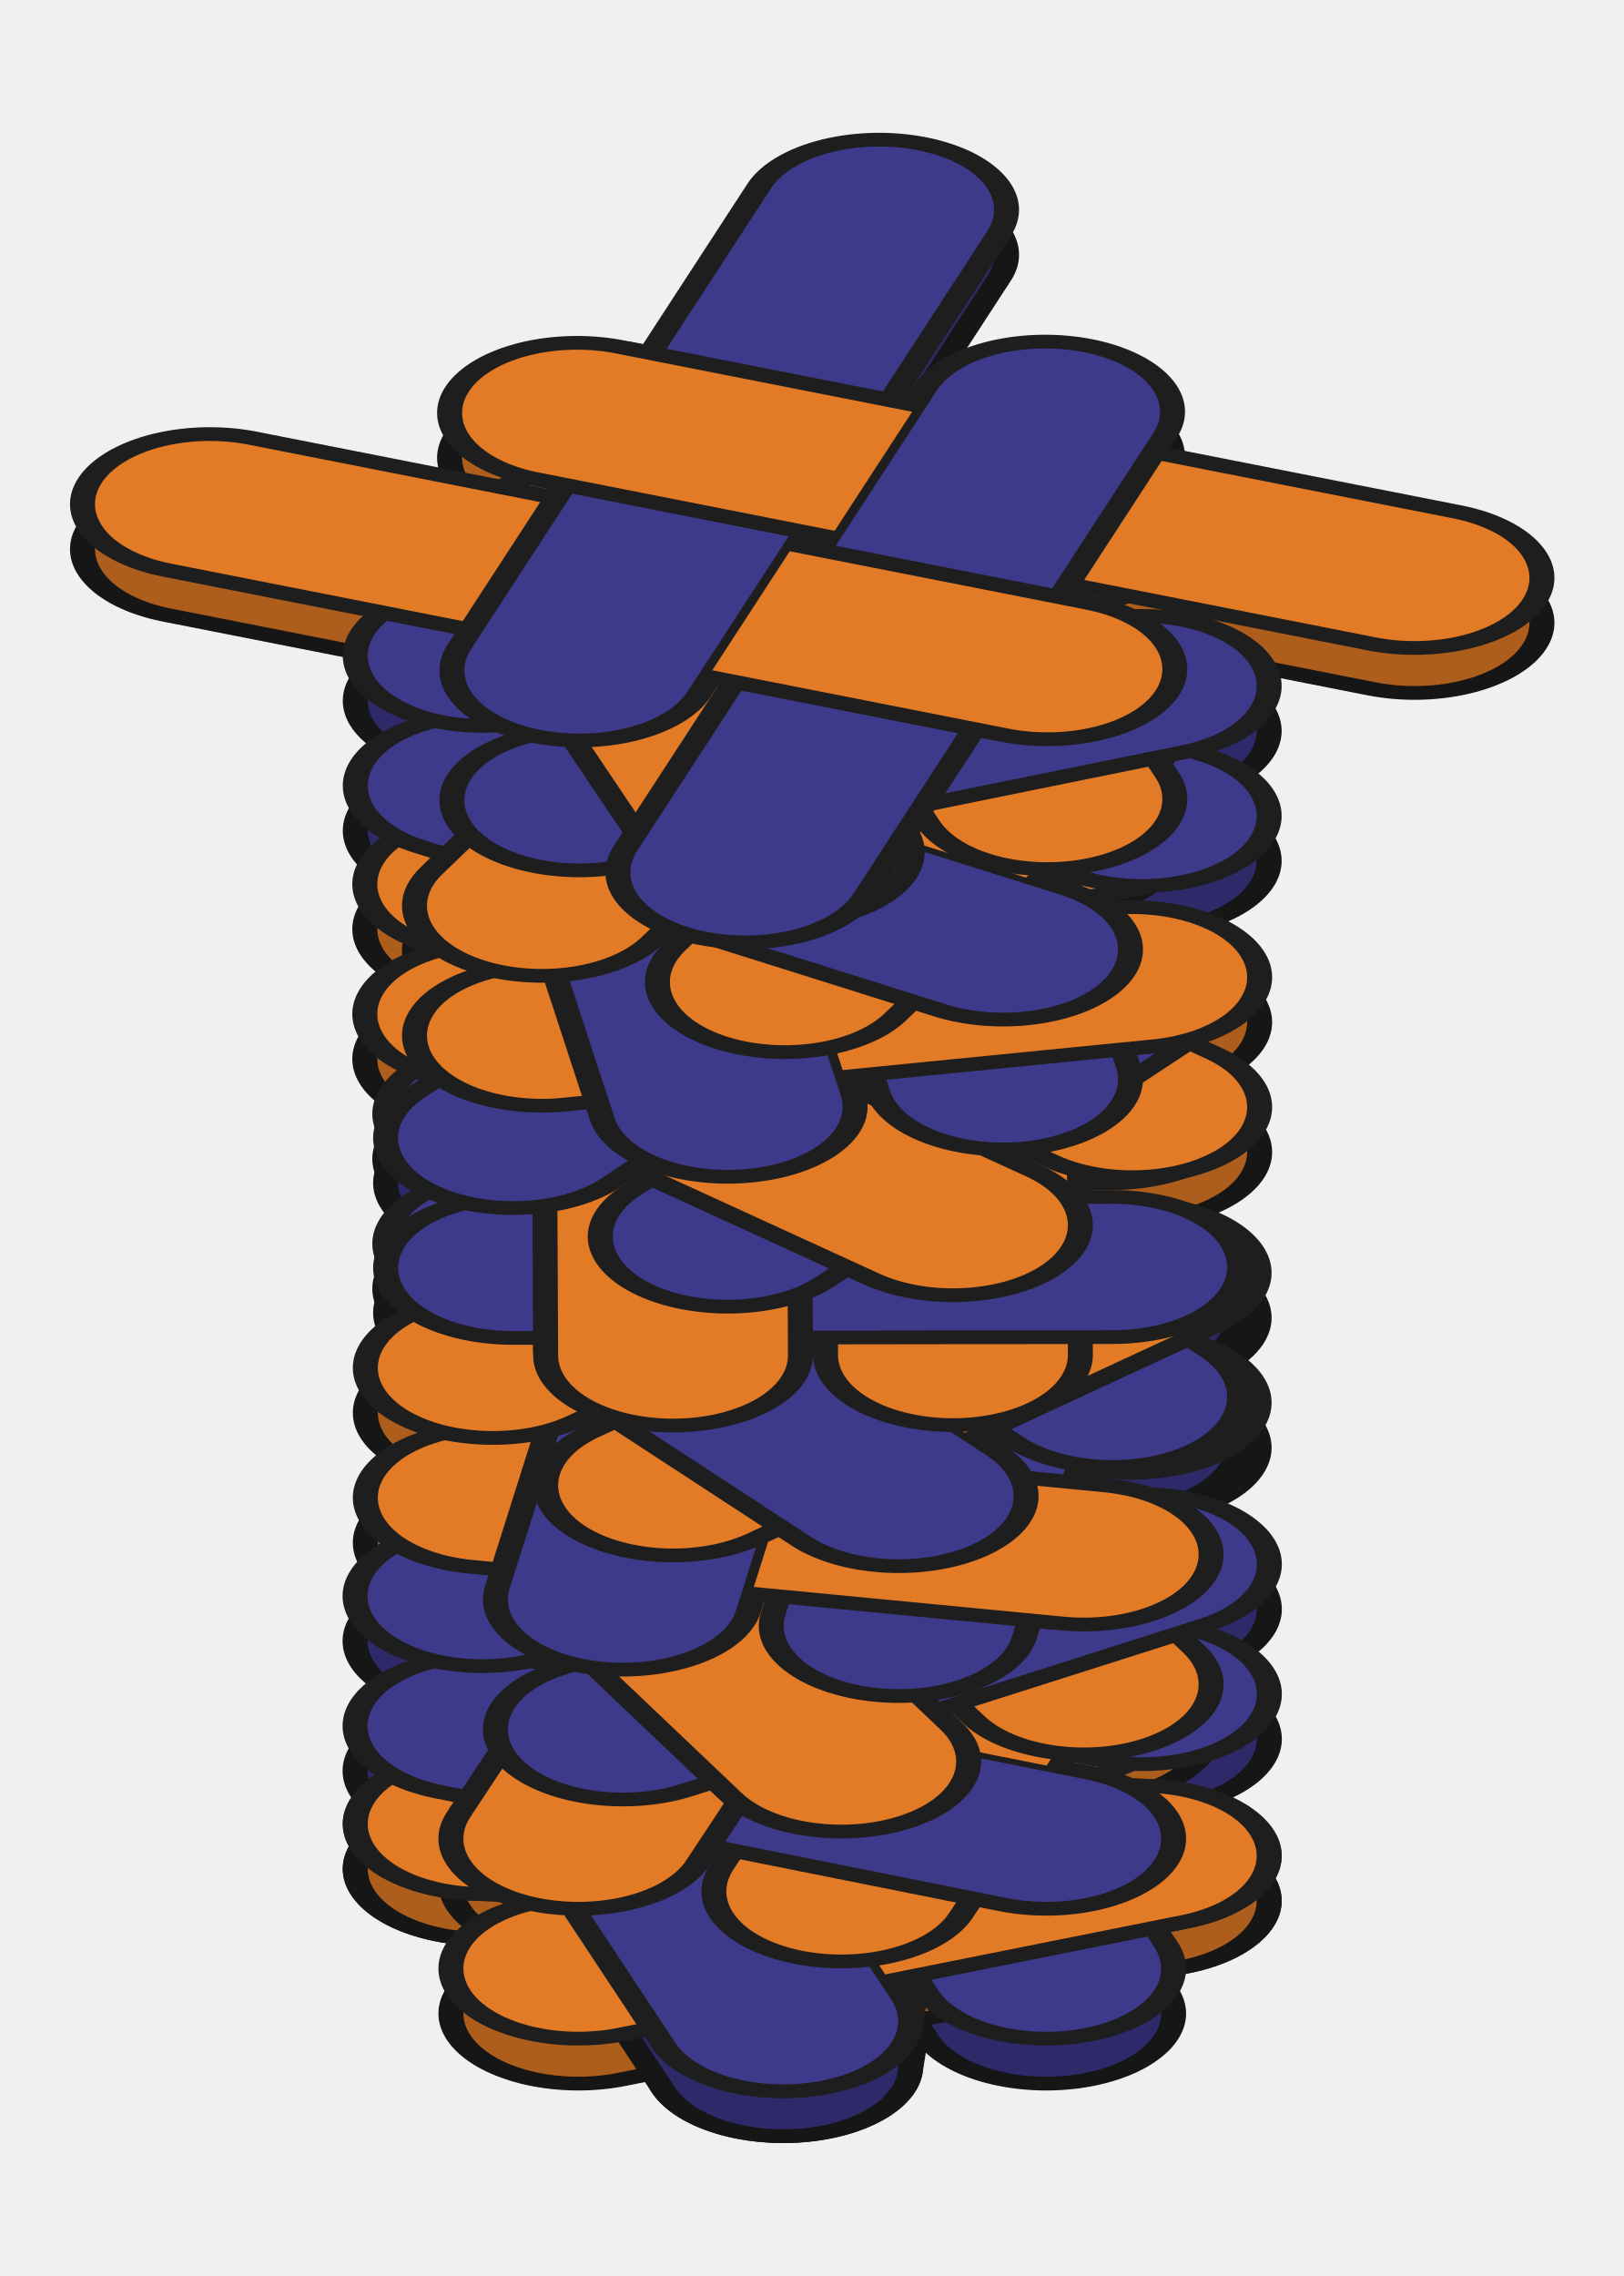
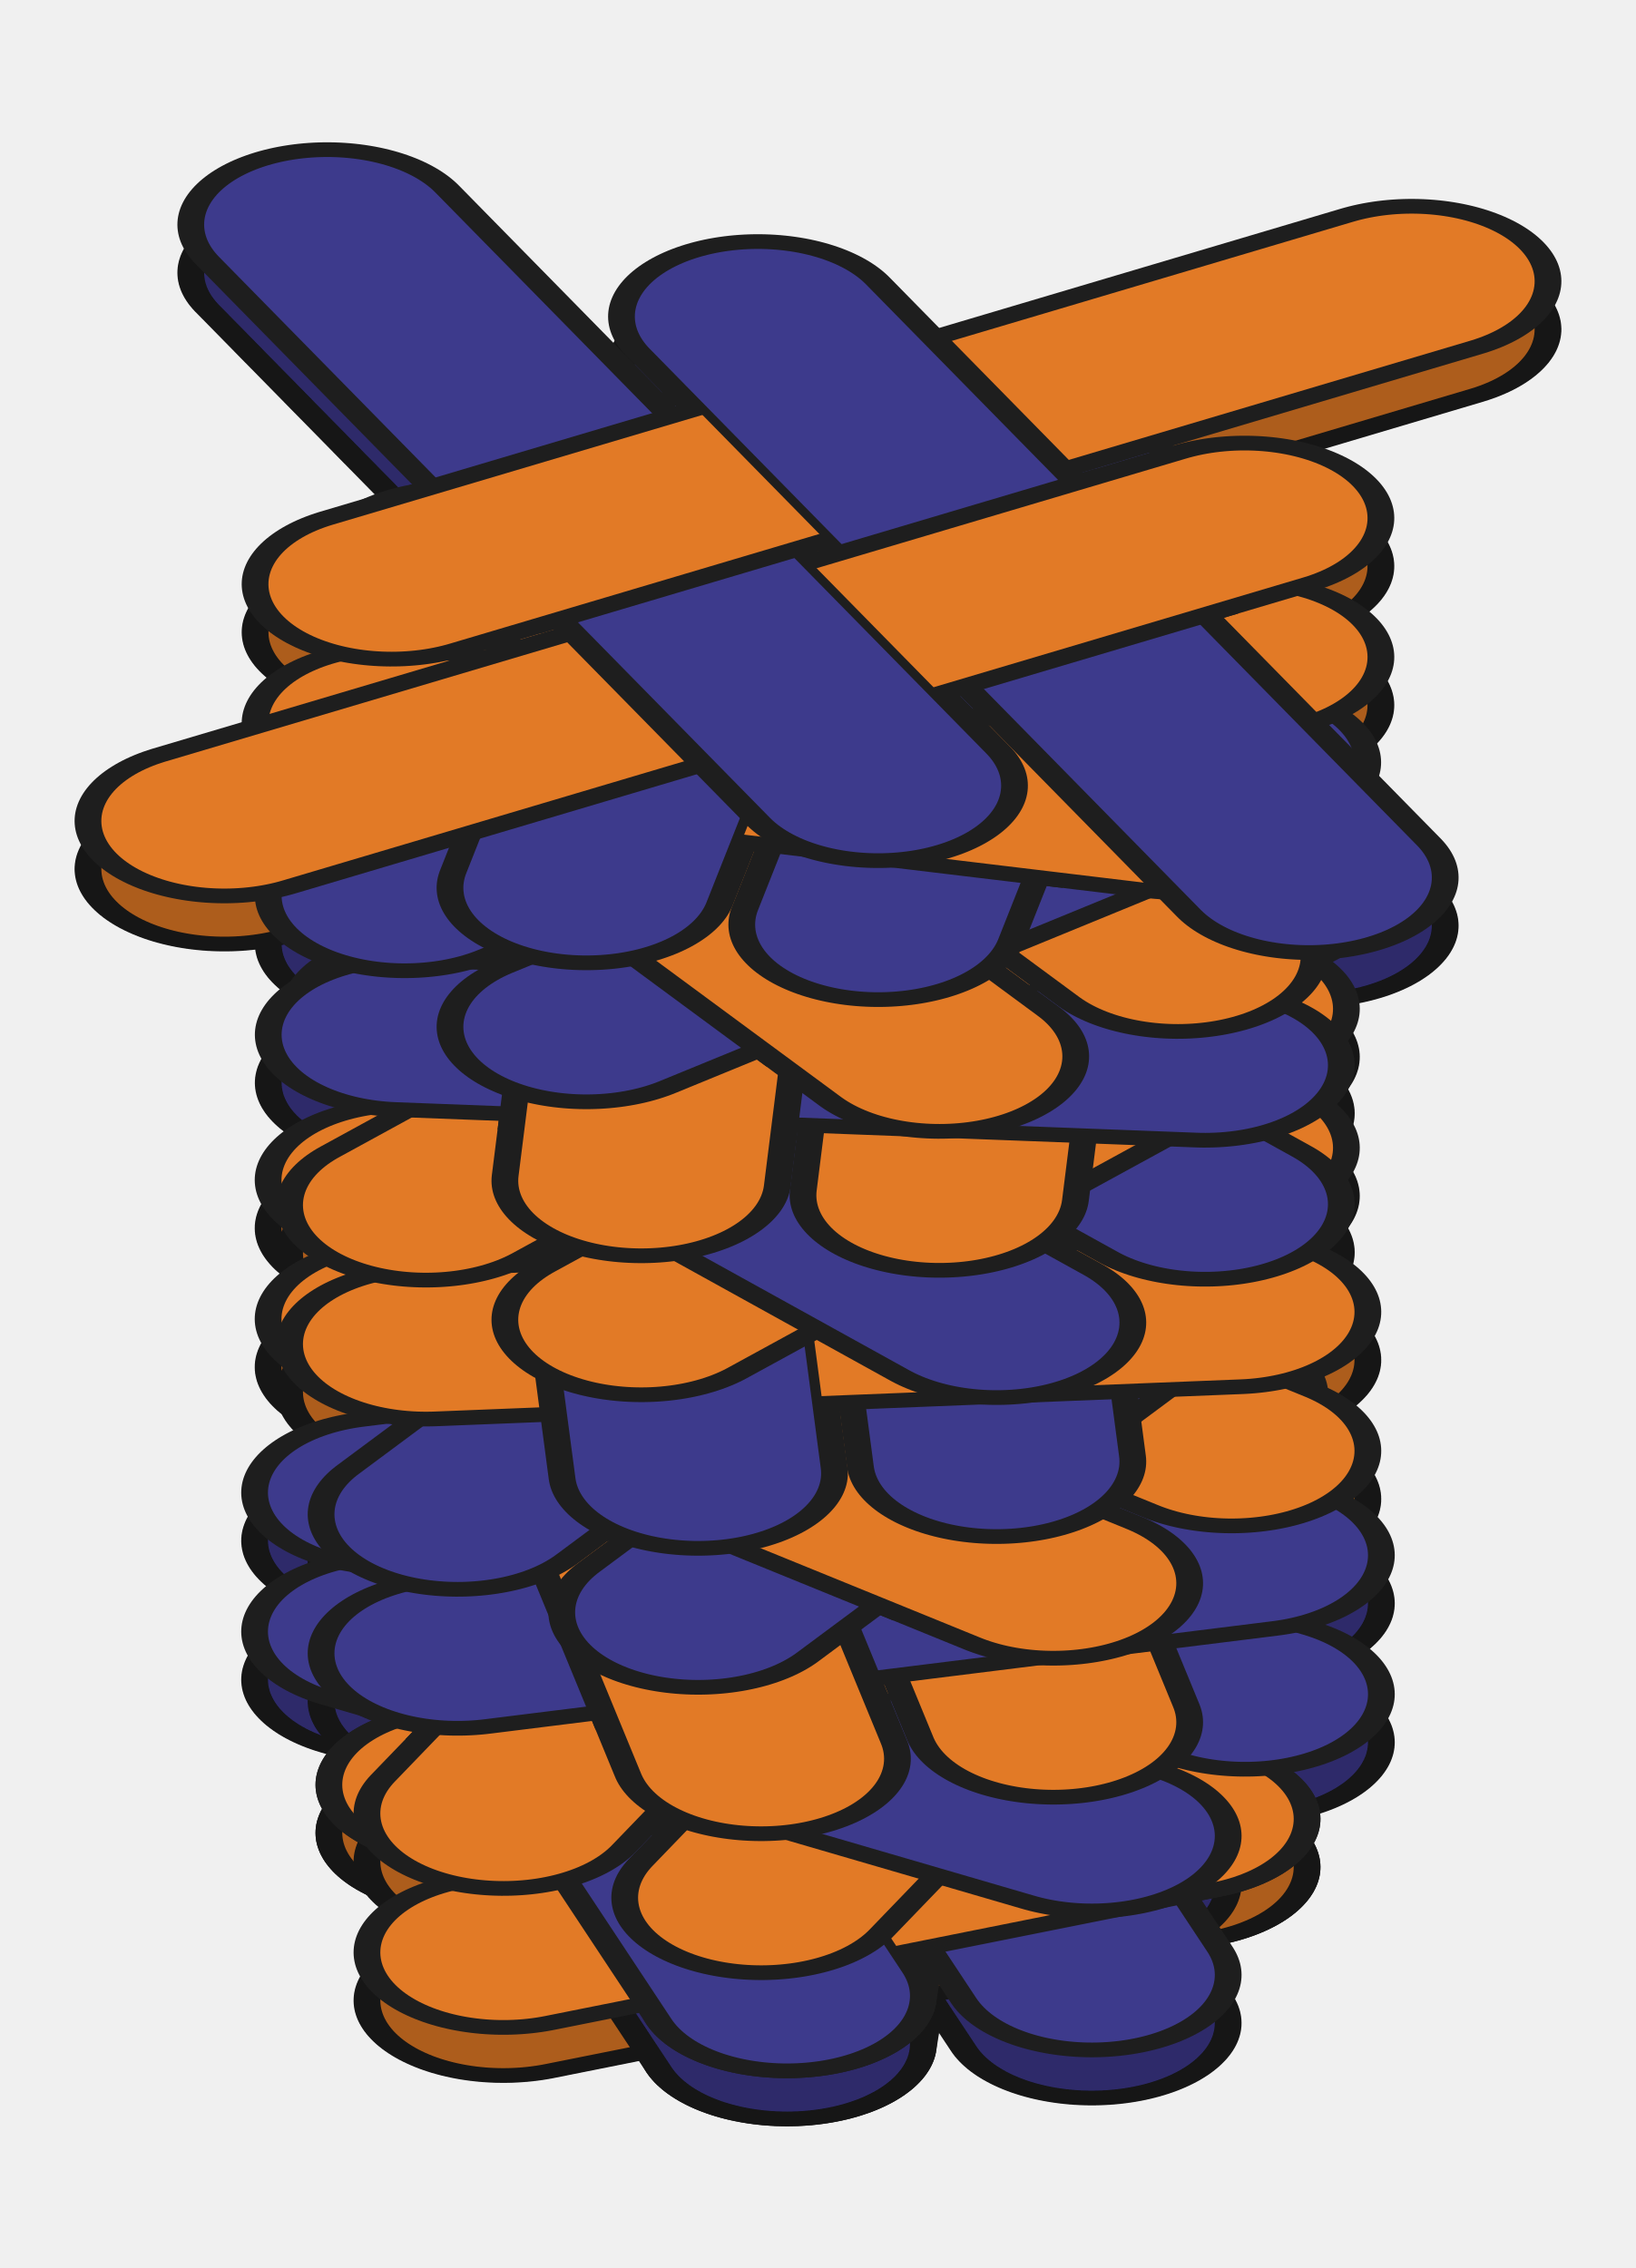
- <svg xmlns="http://www.w3.org/2000/svg" viewBox="316.0 -288.4 325.1 455.6" role="img" aria-label="Two-fan column — 1×1 RH (counter-clockwise), 10 levels, 50.03°">
+ <svg xmlns="http://www.w3.org/2000/svg" viewBox="325.6 -257.2 306.0 424.3" role="img" aria-label="Twist 1×1 RH, 10 levels — set level by level on the box's planes">
  <defs>
    <filter id="edge-twofan-col-rh-1x1-10" x="-10%" y="-10%" width="120%" height="120%">
      <feColorMatrix type="matrix" values="0.55 0 0 0 0  0 0.55 0 0 0  0 0 0.55 0 0  0 0 0 1 0" />
    </filter>
    <mask id="twofan-col-rh-1x1-10-m0" maskUnits="userSpaceOnUse" x="-4000" y="-4000" width="8000" height="8000">
-       <path d="M428.0 240.0L428.0 360.0" stroke="#fff" stroke-width="62" />
+       <path d="M428.0 240.0L428.0 372.8" stroke="#fff" stroke-width="62" />
    </mask>
    <mask id="twofan-col-rh-1x1-10-m1" maskUnits="userSpaceOnUse" x="-4000" y="-4000" width="8000" height="8000">
-       <path d="M372.0 360.0L372.0 240.0" stroke="#fff" stroke-width="62" />
+       <path d="M372.0 360.0L372.0 227.2" stroke="#fff" stroke-width="62" />
    </mask>
    <mask id="twofan-col-rh-1x1-10-m2" maskUnits="userSpaceOnUse" x="-4000" y="-4000" width="8000" height="8000">
-       <path d="M372.0 240.0L464.0 317.1" stroke="#fff" stroke-width="62" />
+       <path d="M372.0 227.2L471.4 337.3" stroke="#fff" stroke-width="62" />
    </mask>
    <mask id="twofan-col-rh-1x1-10-m3" maskUnits="userSpaceOnUse" x="-4000" y="-4000" width="8000" height="8000">
-       <path d="M428.0 360.0L336.0 282.9" stroke="#fff" stroke-width="62" />
+       <path d="M428.0 372.8L328.6 262.7" stroke="#fff" stroke-width="62" />
    </mask>
    <mask id="twofan-col-rh-1x1-10-m4" maskUnits="userSpaceOnUse" x="-4000" y="-4000" width="8000" height="8000">
-       <path d="M336.0 282.9L454.2 261.9" stroke="#fff" stroke-width="62" />
+       <path d="M328.6 262.7L478.4 281.7" stroke="#fff" stroke-width="62" />
    </mask>
    <mask id="twofan-col-rh-1x1-10-m5" maskUnits="userSpaceOnUse" x="-4000" y="-4000" width="8000" height="8000">
-       <path d="M464.0 317.1L345.8 338.1" stroke="#fff" stroke-width="62" />
+       <path d="M471.4 337.3L321.6 318.3" stroke="#fff" stroke-width="62" />
    </mask>
    <mask id="twofan-col-rh-1x1-10-m6" maskUnits="userSpaceOnUse" x="-4000" y="-4000" width="8000" height="8000">
-       <path d="M345.8 338.1L405.6 234.0" stroke="#fff" stroke-width="62" />
+       <path d="M321.6 318.3L447.5 235.0" stroke="#fff" stroke-width="62" />
    </mask>
    <mask id="twofan-col-rh-1x1-10-m7" maskUnits="userSpaceOnUse" x="-4000" y="-4000" width="8000" height="8000">
-       <path d="M454.2 261.9L394.4 366.0" stroke="#fff" stroke-width="62" />
+       <path d="M478.4 281.7L352.5 365.0" stroke="#fff" stroke-width="62" />
    </mask>
    <mask id="twofan-col-rh-1x1-10-m8" maskUnits="userSpaceOnUse" x="-4000" y="-4000" width="8000" height="8000">
-       <path d="M394.4 366.0L353.1 253.3" stroke="#fff" stroke-width="62" />
+       <path d="M352.5 365.0L393.7 219.7" stroke="#fff" stroke-width="62" />
    </mask>
    <mask id="twofan-col-rh-1x1-10-m9" maskUnits="userSpaceOnUse" x="-4000" y="-4000" width="8000" height="8000">
-       <path d="M405.6 234.0L446.9 346.7" stroke="#fff" stroke-width="62" />
+       <path d="M447.5 235.0L406.3 380.3" stroke="#fff" stroke-width="62" />
    </mask>
    <mask id="twofan-col-rh-1x1-10-m10" maskUnits="userSpaceOnUse" x="-4000" y="-4000" width="8000" height="8000">
-       <path d="M446.9 346.7L334.1 306.0" stroke="#fff" stroke-width="62" />
+       <path d="M406.3 380.3L343.3 244.2" stroke="#fff" stroke-width="62" />
    </mask>
    <mask id="twofan-col-rh-1x1-10-m11" maskUnits="userSpaceOnUse" x="-4000" y="-4000" width="8000" height="8000">
-       <path d="M353.1 253.3L465.9 294.0" stroke="#fff" stroke-width="62" />
+       <path d="M393.7 219.7L456.7 355.8" stroke="#fff" stroke-width="62" />
    </mask>
    <mask id="twofan-col-rh-1x1-10-m12" maskUnits="userSpaceOnUse" x="-4000" y="-4000" width="8000" height="8000">
-       <path d="M465.9 294.0L362.2 354.4" stroke="#fff" stroke-width="62" />
+       <path d="M456.7 355.8L319.6 294.9" stroke="#fff" stroke-width="62" />
    </mask>
    <mask id="twofan-col-rh-1x1-10-m13" maskUnits="userSpaceOnUse" x="-4000" y="-4000" width="8000" height="8000">
-       <path d="M334.1 306.0L437.8 245.6" stroke="#fff" stroke-width="62" />
+       <path d="M343.3 244.2L480.4 305.1" stroke="#fff" stroke-width="62" />
    </mask>
    <mask id="twofan-col-rh-1x1-10-m14" maskUnits="userSpaceOnUse" x="-4000" y="-4000" width="8000" height="8000">
-       <path d="M437.8 245.6L417.4 363.9" stroke="#fff" stroke-width="62" />
+       <path d="M480.4 305.1L336.3 348.4" stroke="#fff" stroke-width="62" />
    </mask>
    <mask id="twofan-col-rh-1x1-10-m15" maskUnits="userSpaceOnUse" x="-4000" y="-4000" width="8000" height="8000">
-       <path d="M362.2 354.4L382.6 236.1" stroke="#fff" stroke-width="62" />
+       <path d="M319.6 294.9L463.7 251.6" stroke="#fff" stroke-width="62" />
    </mask>
    <mask id="twofan-col-rh-1x1-10-m16" maskUnits="userSpaceOnUse" x="-4000" y="-4000" width="8000" height="8000">
-       <path d="M382.6 236.1L460.1 327.7" stroke="#fff" stroke-width="62" />
+       <path d="M463.7 251.6L383.3 378.8" stroke="#fff" stroke-width="62" />
    </mask>
    <mask id="twofan-col-rh-1x1-10-m17" maskUnits="userSpaceOnUse" x="-4000" y="-4000" width="8000" height="8000">
-       <path d="M417.4 363.9L339.9 272.3" stroke="#fff" stroke-width="62" />
+       <path d="M336.3 348.4L416.7 221.2" stroke="#fff" stroke-width="62" />
    </mask>
    <mask id="twofan-col-rh-1x1-10-m18" maskUnits="userSpaceOnUse" x="-4000" y="-4000" width="8000" height="8000">
-       <path d="M339.9 272.3L459.9 271.7" stroke="#fff" stroke-width="62" />
+       <path d="M416.7 221.2L448.3 435.7" stroke="#fff" stroke-width="62" />
    </mask>
    <mask id="twofan-col-rh-1x1-10-m19" maskUnits="userSpaceOnUse" x="-4000" y="-4000" width="8000" height="8000">
-       <path d="M460.1 327.7L340.1 328.3" stroke="#fff" stroke-width="62" />
-     </mask>
-     <mask id="twofan-col-rh-1x1-10-m20" maskUnits="userSpaceOnUse" x="-4000" y="-4000" width="8000" height="8000">
-       <path d="M340.1 328.3L453.8 191.3" stroke="#fff" stroke-width="62" />
-     </mask>
-     <mask id="twofan-col-rh-1x1-10-m21" maskUnits="userSpaceOnUse" x="-4000" y="-4000" width="8000" height="8000">
-       <path d="M459.9 271.7L346.2 408.7" stroke="#fff" stroke-width="62" />
+       <path d="M383.3 378.8L351.7 164.3" stroke="#fff" stroke-width="62" />
    </mask>
    <g id="weave-twofan-col-rh-1x1-10" fill="none" stroke-linecap="round" stroke-linejoin="round">
      <g transform="matrix(0.94 -0.188 0.342 0.517 0 0)">
        <g>
          <path d="M340.0 272.0L460.0 328.0" stroke="#1e1e1e" stroke-width="56" />
          <path d="M340.0 272.0L460.0 328.0" stroke="#e27a26" stroke-width="46" />
        </g>
        <g>
          <path d="M428.0 240.0L372.0 360.0" stroke="#1e1e1e" stroke-width="56" />
          <path d="M428.0 240.0L372.0 360.0" stroke="#3d3a8c" stroke-width="46" />
        </g>
        <g>
-           <path d="M460.0 328.0L340.0 328.0" stroke="#1e1e1e" stroke-width="56" />
-           <path d="M460.0 328.0L340.0 328.0" stroke="#e27a26" stroke-width="46" />
-         </g>
-         <g>
-           <path d="M340.0 272.0L460.0 272.0" stroke="#1e1e1e" stroke-width="56" />
-           <path d="M340.0 272.0L460.0 272.0" stroke="#e27a26" stroke-width="46" />
-         </g>
-         <g>
-           <path d="M372.0 360.0L372.0 240.0" stroke="#1e1e1e" stroke-width="56" />
-           <path d="M372.0 360.0L372.0 240.0" stroke="#3d3a8c" stroke-width="46" />
-         </g>
-         <g>
-           <path d="M428.0 240.0L428.0 360.0" stroke="#1e1e1e" stroke-width="56" />
-           <path d="M428.0 240.0L428.0 360.0" stroke="#3d3a8c" stroke-width="46" />
+           <path d="M460.0 328.0L327.2 328.0" stroke="#1e1e1e" stroke-width="56" />
+           <path d="M460.0 328.0L327.2 328.0" stroke="#e27a26" stroke-width="46" />
+         </g>
+         <g>
+           <path d="M340.0 272.0L472.8 272.0" stroke="#1e1e1e" stroke-width="56" />
+           <path d="M340.0 272.0L472.8 272.0" stroke="#e27a26" stroke-width="46" />
+         </g>
+         <g>
+           <path d="M372.0 360.0L372.0 227.2" stroke="#1e1e1e" stroke-width="56" />
+           <path d="M372.0 360.0L372.0 227.2" stroke="#3d3a8c" stroke-width="46" />
+         </g>
+         <g>
+           <path d="M428.0 240.0L428.0 372.8" stroke="#1e1e1e" stroke-width="56" />
+           <path d="M428.0 240.0L428.0 372.8" stroke="#3d3a8c" stroke-width="46" />
        </g>
        <g mask="url(#twofan-col-rh-1x1-10-m0)">
-           <path d="M460.0 328.0L340.0 328.0" stroke="#1e1e1e" stroke-width="56" />
-           <path d="M460.0 328.0L340.0 328.0" stroke="#e27a26" stroke-width="46" />
+           <path d="M460.0 328.0L327.2 328.0" stroke="#1e1e1e" stroke-width="56" />
+           <path d="M460.0 328.0L327.2 328.0" stroke="#e27a26" stroke-width="46" />
        </g>
        <g mask="url(#twofan-col-rh-1x1-10-m1)">
-           <path d="M340.0 272.0L460.0 272.0" stroke="#1e1e1e" stroke-width="56" />
-           <path d="M340.0 272.0L460.0 272.0" stroke="#e27a26" stroke-width="46" />
+           <path d="M340.0 272.0L472.8 272.0" stroke="#1e1e1e" stroke-width="56" />
+           <path d="M340.0 272.0L472.8 272.0" stroke="#e27a26" stroke-width="46" />
        </g>
      </g>
      <g transform="matrix(0.94 -0.188 0.342 0.517 0 -26)">
        <g>
-           <path d="M460.0 272.0L382.9 364.0" stroke="#1e1e1e" stroke-width="56" />
-           <path d="M460.0 272.0L382.9 364.0" stroke="#e27a26" stroke-width="46" />
-         </g>
-         <g>
-           <path d="M340.0 328.0L417.1 236.0" stroke="#1e1e1e" stroke-width="56" />
-           <path d="M340.0 328.0L417.1 236.0" stroke="#e27a26" stroke-width="46" />
-         </g>
-         <g>
-           <path d="M428.0 360.0L336.0 282.9" stroke="#1e1e1e" stroke-width="56" />
-           <path d="M428.0 360.0L336.0 282.9" stroke="#3d3a8c" stroke-width="46" />
-         </g>
-         <g>
-           <path d="M372.0 240.0L464.0 317.1" stroke="#1e1e1e" stroke-width="56" />
-           <path d="M372.0 240.0L464.0 317.1" stroke="#3d3a8c" stroke-width="46" />
+           <path d="M472.8 272.0L362.7 371.4" stroke="#1e1e1e" stroke-width="56" />
+           <path d="M472.8 272.0L362.7 371.4" stroke="#e27a26" stroke-width="46" />
+         </g>
+         <g>
+           <path d="M327.2 328.0L437.3 228.6" stroke="#1e1e1e" stroke-width="56" />
+           <path d="M327.2 328.0L437.3 228.6" stroke="#e27a26" stroke-width="46" />
+         </g>
+         <g>
+           <path d="M428.0 372.8L328.6 262.7" stroke="#1e1e1e" stroke-width="56" />
+           <path d="M428.0 372.8L328.6 262.7" stroke="#3d3a8c" stroke-width="46" />
+         </g>
+         <g>
+           <path d="M372.0 227.2L471.4 337.3" stroke="#1e1e1e" stroke-width="56" />
+           <path d="M372.0 227.2L471.4 337.3" stroke="#3d3a8c" stroke-width="46" />
        </g>
        <g mask="url(#twofan-col-rh-1x1-10-m2)">
-           <path d="M460.0 272.0L382.9 364.0" stroke="#1e1e1e" stroke-width="56" />
-           <path d="M460.0 272.0L382.9 364.0" stroke="#e27a26" stroke-width="46" />
+           <path d="M472.8 272.0L362.7 371.4" stroke="#1e1e1e" stroke-width="56" />
+           <path d="M472.8 272.0L362.7 371.4" stroke="#e27a26" stroke-width="46" />
        </g>
        <g mask="url(#twofan-col-rh-1x1-10-m3)">
-           <path d="M340.0 328.0L417.1 236.0" stroke="#1e1e1e" stroke-width="56" />
-           <path d="M340.0 328.0L417.1 236.0" stroke="#e27a26" stroke-width="46" />
+           <path d="M327.2 328.0L437.3 228.6" stroke="#1e1e1e" stroke-width="56" />
+           <path d="M327.2 328.0L437.3 228.6" stroke="#e27a26" stroke-width="46" />
        </g>
      </g>
      <g transform="matrix(0.94 -0.188 0.342 0.517 0 -52)">
        <g>
-           <path d="M417.1 236.0L438.1 354.2" stroke="#1e1e1e" stroke-width="56" />
-           <path d="M417.1 236.0L438.1 354.2" stroke="#e27a26" stroke-width="46" />
-         </g>
-         <g>
-           <path d="M382.9 364.0L361.9 245.8" stroke="#1e1e1e" stroke-width="56" />
-           <path d="M382.9 364.0L361.9 245.8" stroke="#e27a26" stroke-width="46" />
-         </g>
-         <g>
-           <path d="M464.0 317.1L345.8 338.1" stroke="#1e1e1e" stroke-width="56" />
-           <path d="M464.0 317.1L345.8 338.1" stroke="#3d3a8c" stroke-width="46" />
-         </g>
-         <g>
-           <path d="M336.0 282.9L454.2 261.9" stroke="#1e1e1e" stroke-width="56" />
-           <path d="M336.0 282.9L454.2 261.9" stroke="#3d3a8c" stroke-width="46" />
+           <path d="M437.3 228.6L418.3 378.4" stroke="#1e1e1e" stroke-width="56" />
+           <path d="M437.3 228.6L418.3 378.4" stroke="#e27a26" stroke-width="46" />
+         </g>
+         <g>
+           <path d="M362.7 371.4L381.7 221.6" stroke="#1e1e1e" stroke-width="56" />
+           <path d="M362.7 371.4L381.7 221.6" stroke="#e27a26" stroke-width="46" />
+         </g>
+         <g>
+           <path d="M471.4 337.3L321.6 318.3" stroke="#1e1e1e" stroke-width="56" />
+           <path d="M471.4 337.3L321.6 318.3" stroke="#3d3a8c" stroke-width="46" />
+         </g>
+         <g>
+           <path d="M328.6 262.7L478.4 281.7" stroke="#1e1e1e" stroke-width="56" />
+           <path d="M328.6 262.7L478.4 281.7" stroke="#3d3a8c" stroke-width="46" />
        </g>
        <g mask="url(#twofan-col-rh-1x1-10-m4)">
-           <path d="M417.1 236.0L438.1 354.2" stroke="#1e1e1e" stroke-width="56" />
-           <path d="M417.1 236.0L438.1 354.2" stroke="#e27a26" stroke-width="46" />
+           <path d="M437.3 228.6L418.3 378.4" stroke="#1e1e1e" stroke-width="56" />
+           <path d="M437.3 228.6L418.3 378.4" stroke="#e27a26" stroke-width="46" />
        </g>
        <g mask="url(#twofan-col-rh-1x1-10-m5)">
-           <path d="M382.9 364.0L361.9 245.8" stroke="#1e1e1e" stroke-width="56" />
-           <path d="M382.9 364.0L361.9 245.8" stroke="#e27a26" stroke-width="46" />
+           <path d="M362.7 371.4L381.7 221.6" stroke="#1e1e1e" stroke-width="56" />
+           <path d="M362.7 371.4L381.7 221.6" stroke="#e27a26" stroke-width="46" />
        </g>
      </g>
      <g transform="matrix(0.94 -0.188 0.342 0.517 0 -78)">
        <g>
-           <path d="M361.9 245.8L466.0 305.6" stroke="#1e1e1e" stroke-width="56" />
-           <path d="M361.9 245.8L466.0 305.6" stroke="#e27a26" stroke-width="46" />
-         </g>
-         <g>
-           <path d="M438.1 354.2L334.0 294.4" stroke="#1e1e1e" stroke-width="56" />
-           <path d="M438.1 354.2L334.0 294.4" stroke="#e27a26" stroke-width="46" />
-         </g>
-         <g>
-           <path d="M454.2 261.9L394.4 366.0" stroke="#1e1e1e" stroke-width="56" />
-           <path d="M454.2 261.9L394.4 366.0" stroke="#3d3a8c" stroke-width="46" />
-         </g>
-         <g>
-           <path d="M345.8 338.1L405.6 234.0" stroke="#1e1e1e" stroke-width="56" />
-           <path d="M345.8 338.1L405.6 234.0" stroke="#3d3a8c" stroke-width="46" />
+           <path d="M381.7 221.6L465.0 347.5" stroke="#1e1e1e" stroke-width="56" />
+           <path d="M381.7 221.6L465.0 347.5" stroke="#e27a26" stroke-width="46" />
+         </g>
+         <g>
+           <path d="M418.3 378.4L335.0 252.5" stroke="#1e1e1e" stroke-width="56" />
+           <path d="M418.3 378.4L335.0 252.5" stroke="#e27a26" stroke-width="46" />
+         </g>
+         <g>
+           <path d="M478.4 281.7L352.5 365.0" stroke="#1e1e1e" stroke-width="56" />
+           <path d="M478.4 281.7L352.5 365.0" stroke="#3d3a8c" stroke-width="46" />
+         </g>
+         <g>
+           <path d="M321.6 318.3L447.5 235.0" stroke="#1e1e1e" stroke-width="56" />
+           <path d="M321.6 318.3L447.5 235.0" stroke="#3d3a8c" stroke-width="46" />
        </g>
        <g mask="url(#twofan-col-rh-1x1-10-m6)">
-           <path d="M361.9 245.8L466.0 305.6" stroke="#1e1e1e" stroke-width="56" />
-           <path d="M361.9 245.8L466.0 305.6" stroke="#e27a26" stroke-width="46" />
+           <path d="M381.7 221.6L465.0 347.5" stroke="#1e1e1e" stroke-width="56" />
+           <path d="M381.7 221.6L465.0 347.5" stroke="#e27a26" stroke-width="46" />
        </g>
        <g mask="url(#twofan-col-rh-1x1-10-m7)">
-           <path d="M438.1 354.2L334.0 294.4" stroke="#1e1e1e" stroke-width="56" />
-           <path d="M438.1 354.2L334.0 294.4" stroke="#e27a26" stroke-width="46" />
+           <path d="M418.3 378.4L335.0 252.5" stroke="#1e1e1e" stroke-width="56" />
+           <path d="M418.3 378.4L335.0 252.5" stroke="#e27a26" stroke-width="46" />
        </g>
      </g>
      <g transform="matrix(0.94 -0.188 0.342 0.517 0 -104)">
        <g>
-           <path d="M334.0 294.4L446.7 253.1" stroke="#1e1e1e" stroke-width="56" />
-           <path d="M334.0 294.4L446.7 253.1" stroke="#e27a26" stroke-width="46" />
-         </g>
-         <g>
-           <path d="M466.0 305.6L353.3 346.9" stroke="#1e1e1e" stroke-width="56" />
-           <path d="M466.0 305.6L353.3 346.9" stroke="#e27a26" stroke-width="46" />
-         </g>
-         <g>
-           <path d="M405.6 234.0L446.9 346.7" stroke="#1e1e1e" stroke-width="56" />
-           <path d="M405.6 234.0L446.9 346.7" stroke="#3d3a8c" stroke-width="46" />
-         </g>
-         <g>
-           <path d="M394.4 366.0L353.1 253.3" stroke="#1e1e1e" stroke-width="56" />
-           <path d="M394.4 366.0L353.1 253.3" stroke="#3d3a8c" stroke-width="46" />
+           <path d="M335.0 252.5L480.3 293.7" stroke="#1e1e1e" stroke-width="56" />
+           <path d="M335.0 252.5L480.3 293.7" stroke="#e27a26" stroke-width="46" />
+         </g>
+         <g>
+           <path d="M465.0 347.5L319.7 306.3" stroke="#1e1e1e" stroke-width="56" />
+           <path d="M465.0 347.5L319.7 306.3" stroke="#e27a26" stroke-width="46" />
+         </g>
+         <g>
+           <path d="M447.5 235.0L406.3 380.3" stroke="#1e1e1e" stroke-width="56" />
+           <path d="M447.5 235.0L406.3 380.3" stroke="#3d3a8c" stroke-width="46" />
+         </g>
+         <g>
+           <path d="M352.5 365.0L393.7 219.7" stroke="#1e1e1e" stroke-width="56" />
+           <path d="M352.5 365.0L393.7 219.7" stroke="#3d3a8c" stroke-width="46" />
        </g>
        <g mask="url(#twofan-col-rh-1x1-10-m8)">
-           <path d="M334.0 294.4L446.7 253.1" stroke="#1e1e1e" stroke-width="56" />
-           <path d="M334.0 294.4L446.7 253.1" stroke="#e27a26" stroke-width="46" />
+           <path d="M335.0 252.5L480.3 293.7" stroke="#1e1e1e" stroke-width="56" />
+           <path d="M335.0 252.5L480.3 293.7" stroke="#e27a26" stroke-width="46" />
        </g>
        <g mask="url(#twofan-col-rh-1x1-10-m9)">
-           <path d="M466.0 305.6L353.3 346.9" stroke="#1e1e1e" stroke-width="56" />
-           <path d="M466.0 305.6L353.3 346.9" stroke="#e27a26" stroke-width="46" />
+           <path d="M465.0 347.5L319.7 306.3" stroke="#1e1e1e" stroke-width="56" />
+           <path d="M465.0 347.5L319.7 306.3" stroke="#e27a26" stroke-width="46" />
        </g>
      </g>
      <g transform="matrix(0.94 -0.188 0.342 0.517 0 -130)">
        <g>
-           <path d="M353.3 346.9L394.0 234.1" stroke="#1e1e1e" stroke-width="56" />
-           <path d="M353.3 346.9L394.0 234.1" stroke="#e27a26" stroke-width="46" />
-         </g>
-         <g>
-           <path d="M446.7 253.1L406.0 365.9" stroke="#1e1e1e" stroke-width="56" />
-           <path d="M446.7 253.1L406.0 365.9" stroke="#e27a26" stroke-width="46" />
-         </g>
-         <g>
-           <path d="M353.1 253.3L465.9 294.0" stroke="#1e1e1e" stroke-width="56" />
-           <path d="M353.1 253.3L465.9 294.0" stroke="#3d3a8c" stroke-width="46" />
-         </g>
-         <g>
-           <path d="M446.9 346.7L334.1 306.0" stroke="#1e1e1e" stroke-width="56" />
-           <path d="M446.9 346.7L334.1 306.0" stroke="#3d3a8c" stroke-width="46" />
+           <path d="M319.7 306.3L455.8 243.3" stroke="#1e1e1e" stroke-width="56" />
+           <path d="M319.7 306.3L455.8 243.3" stroke="#e27a26" stroke-width="46" />
+         </g>
+         <g>
+           <path d="M480.3 293.7L344.2 356.7" stroke="#1e1e1e" stroke-width="56" />
+           <path d="M480.3 293.7L344.2 356.7" stroke="#e27a26" stroke-width="46" />
+         </g>
+         <g>
+           <path d="M393.7 219.7L456.7 355.8" stroke="#1e1e1e" stroke-width="56" />
+           <path d="M393.7 219.7L456.7 355.8" stroke="#3d3a8c" stroke-width="46" />
+         </g>
+         <g>
+           <path d="M406.3 380.3L343.3 244.2" stroke="#1e1e1e" stroke-width="56" />
+           <path d="M406.3 380.3L343.3 244.2" stroke="#3d3a8c" stroke-width="46" />
        </g>
        <g mask="url(#twofan-col-rh-1x1-10-m10)">
-           <path d="M353.3 346.9L394.0 234.1" stroke="#1e1e1e" stroke-width="56" />
-           <path d="M353.3 346.9L394.0 234.1" stroke="#e27a26" stroke-width="46" />
+           <path d="M319.7 306.3L455.8 243.3" stroke="#1e1e1e" stroke-width="56" />
+           <path d="M319.7 306.3L455.8 243.3" stroke="#e27a26" stroke-width="46" />
        </g>
        <g mask="url(#twofan-col-rh-1x1-10-m11)">
-           <path d="M446.7 253.1L406.0 365.9" stroke="#1e1e1e" stroke-width="56" />
-           <path d="M446.7 253.1L406.0 365.9" stroke="#e27a26" stroke-width="46" />
+           <path d="M480.3 293.7L344.2 356.7" stroke="#1e1e1e" stroke-width="56" />
+           <path d="M480.3 293.7L344.2 356.7" stroke="#e27a26" stroke-width="46" />
        </g>
      </g>
      <g transform="matrix(0.94 -0.188 0.342 0.517 0 -156)">
        <g>
-           <path d="M406.0 365.9L345.6 262.2" stroke="#1e1e1e" stroke-width="56" />
-           <path d="M406.0 365.9L345.6 262.2" stroke="#e27a26" stroke-width="46" />
-         </g>
-         <g>
-           <path d="M394.0 234.1L454.4 337.8" stroke="#1e1e1e" stroke-width="56" />
-           <path d="M394.0 234.1L454.4 337.8" stroke="#e27a26" stroke-width="46" />
-         </g>
-         <g>
-           <path d="M334.1 306.0L437.8 245.6" stroke="#1e1e1e" stroke-width="56" />
-           <path d="M334.1 306.0L437.8 245.6" stroke="#3d3a8c" stroke-width="46" />
-         </g>
-         <g>
-           <path d="M465.9 294.0L362.2 354.4" stroke="#1e1e1e" stroke-width="56" />
-           <path d="M465.9 294.0L362.2 354.4" stroke="#3d3a8c" stroke-width="46" />
+           <path d="M344.2 356.7L405.1 219.6" stroke="#1e1e1e" stroke-width="56" />
+           <path d="M344.2 356.7L405.1 219.6" stroke="#e27a26" stroke-width="46" />
+         </g>
+         <g>
+           <path d="M455.8 243.3L394.9 380.4" stroke="#1e1e1e" stroke-width="56" />
+           <path d="M455.8 243.3L394.9 380.4" stroke="#e27a26" stroke-width="46" />
+         </g>
+         <g>
+           <path d="M343.3 244.2L480.4 305.1" stroke="#1e1e1e" stroke-width="56" />
+           <path d="M343.3 244.2L480.4 305.1" stroke="#3d3a8c" stroke-width="46" />
+         </g>
+         <g>
+           <path d="M456.7 355.8L319.6 294.9" stroke="#1e1e1e" stroke-width="56" />
+           <path d="M456.7 355.8L319.6 294.9" stroke="#3d3a8c" stroke-width="46" />
        </g>
        <g mask="url(#twofan-col-rh-1x1-10-m12)">
-           <path d="M406.0 365.9L345.6 262.2" stroke="#1e1e1e" stroke-width="56" />
-           <path d="M406.0 365.9L345.6 262.2" stroke="#e27a26" stroke-width="46" />
+           <path d="M344.2 356.7L405.1 219.6" stroke="#1e1e1e" stroke-width="56" />
+           <path d="M344.2 356.7L405.1 219.6" stroke="#e27a26" stroke-width="46" />
        </g>
        <g mask="url(#twofan-col-rh-1x1-10-m13)">
-           <path d="M394.0 234.1L454.4 337.8" stroke="#1e1e1e" stroke-width="56" />
-           <path d="M394.0 234.1L454.4 337.8" stroke="#e27a26" stroke-width="46" />
+           <path d="M455.8 243.3L394.9 380.4" stroke="#1e1e1e" stroke-width="56" />
+           <path d="M455.8 243.3L394.9 380.4" stroke="#e27a26" stroke-width="46" />
        </g>
      </g>
      <g transform="matrix(0.94 -0.188 0.342 0.517 0 -182)">
        <g>
-           <path d="M454.4 337.8L336.1 317.4" stroke="#1e1e1e" stroke-width="56" />
-           <path d="M454.4 337.8L336.1 317.4" stroke="#e27a26" stroke-width="46" />
-         </g>
-         <g>
-           <path d="M345.6 262.2L463.9 282.6" stroke="#1e1e1e" stroke-width="56" />
-           <path d="M345.6 262.2L463.9 282.6" stroke="#e27a26" stroke-width="46" />
-         </g>
-         <g>
-           <path d="M362.2 354.4L382.6 236.1" stroke="#1e1e1e" stroke-width="56" />
-           <path d="M362.2 354.4L382.6 236.1" stroke="#3d3a8c" stroke-width="46" />
-         </g>
-         <g>
-           <path d="M437.8 245.6L417.4 363.9" stroke="#1e1e1e" stroke-width="56" />
-           <path d="M437.8 245.6L417.4 363.9" stroke="#3d3a8c" stroke-width="46" />
+           <path d="M394.9 380.4L351.6 236.3" stroke="#1e1e1e" stroke-width="56" />
+           <path d="M394.9 380.4L351.6 236.3" stroke="#e27a26" stroke-width="46" />
+         </g>
+         <g>
+           <path d="M405.1 219.6L448.4 363.7" stroke="#1e1e1e" stroke-width="56" />
+           <path d="M405.1 219.6L448.4 363.7" stroke="#e27a26" stroke-width="46" />
+         </g>
+         <g>
+           <path d="M319.6 294.9L463.7 251.6" stroke="#1e1e1e" stroke-width="56" />
+           <path d="M319.6 294.9L463.7 251.6" stroke="#3d3a8c" stroke-width="46" />
+         </g>
+         <g>
+           <path d="M480.4 305.1L336.3 348.4" stroke="#1e1e1e" stroke-width="56" />
+           <path d="M480.4 305.1L336.3 348.4" stroke="#3d3a8c" stroke-width="46" />
        </g>
        <g mask="url(#twofan-col-rh-1x1-10-m14)">
-           <path d="M454.4 337.8L336.1 317.4" stroke="#1e1e1e" stroke-width="56" />
-           <path d="M454.4 337.8L336.1 317.4" stroke="#e27a26" stroke-width="46" />
+           <path d="M394.9 380.4L351.6 236.3" stroke="#1e1e1e" stroke-width="56" />
+           <path d="M394.9 380.4L351.6 236.3" stroke="#e27a26" stroke-width="46" />
        </g>
        <g mask="url(#twofan-col-rh-1x1-10-m15)">
-           <path d="M345.6 262.2L463.9 282.6" stroke="#1e1e1e" stroke-width="56" />
-           <path d="M345.6 262.2L463.9 282.6" stroke="#e27a26" stroke-width="46" />
+           <path d="M405.1 219.6L448.4 363.7" stroke="#1e1e1e" stroke-width="56" />
+           <path d="M405.1 219.6L448.4 363.7" stroke="#e27a26" stroke-width="46" />
        </g>
      </g>
      <g transform="matrix(0.94 -0.188 0.342 0.517 0 -208)">
        <g>
-           <path d="M463.9 282.6L372.3 360.1" stroke="#1e1e1e" stroke-width="56" />
-           <path d="M463.9 282.6L372.3 360.1" stroke="#e27a26" stroke-width="46" />
-         </g>
-         <g>
-           <path d="M336.1 317.4L427.7 239.9" stroke="#1e1e1e" stroke-width="56" />
-           <path d="M336.1 317.4L427.7 239.9" stroke="#e27a26" stroke-width="46" />
-         </g>
-         <g>
-           <path d="M417.4 363.9L339.9 272.3" stroke="#1e1e1e" stroke-width="56" />
-           <path d="M417.4 363.9L339.9 272.3" stroke="#3d3a8c" stroke-width="46" />
-         </g>
-         <g>
-           <path d="M382.6 236.1L460.1 327.7" stroke="#1e1e1e" stroke-width="56" />
-           <path d="M382.6 236.1L460.1 327.7" stroke="#3d3a8c" stroke-width="46" />
+           <path d="M448.4 363.7L321.2 283.3" stroke="#1e1e1e" stroke-width="56" />
+           <path d="M448.4 363.7L321.2 283.3" stroke="#e27a26" stroke-width="46" />
+         </g>
+         <g>
+           <path d="M351.6 236.3L478.8 316.7" stroke="#1e1e1e" stroke-width="56" />
+           <path d="M351.6 236.3L478.8 316.7" stroke="#e27a26" stroke-width="46" />
+         </g>
+         <g>
+           <path d="M336.3 348.4L416.7 221.2" stroke="#1e1e1e" stroke-width="56" />
+           <path d="M336.3 348.4L416.7 221.2" stroke="#3d3a8c" stroke-width="46" />
+         </g>
+         <g>
+           <path d="M463.7 251.6L383.3 378.8" stroke="#1e1e1e" stroke-width="56" />
+           <path d="M463.7 251.6L383.3 378.8" stroke="#3d3a8c" stroke-width="46" />
        </g>
        <g mask="url(#twofan-col-rh-1x1-10-m16)">
-           <path d="M463.9 282.6L372.3 360.1" stroke="#1e1e1e" stroke-width="56" />
-           <path d="M463.9 282.6L372.3 360.1" stroke="#e27a26" stroke-width="46" />
+           <path d="M448.4 363.7L321.2 283.3" stroke="#1e1e1e" stroke-width="56" />
+           <path d="M448.4 363.7L321.2 283.3" stroke="#e27a26" stroke-width="46" />
        </g>
        <g mask="url(#twofan-col-rh-1x1-10-m17)">
-           <path d="M336.1 317.4L427.7 239.9" stroke="#1e1e1e" stroke-width="56" />
-           <path d="M336.1 317.4L427.7 239.9" stroke="#e27a26" stroke-width="46" />
+           <path d="M351.6 236.3L478.8 316.7" stroke="#1e1e1e" stroke-width="56" />
+           <path d="M351.6 236.3L478.8 316.7" stroke="#e27a26" stroke-width="46" />
        </g>
      </g>
      <g transform="matrix(0.94 -0.188 0.342 0.517 0 -234)">
        <g>
-           <path d="M427.7 239.9L428.3 359.9" stroke="#1e1e1e" stroke-width="56" />
-           <path d="M427.7 239.9L428.3 359.9" stroke="#e27a26" stroke-width="46" />
-         </g>
-         <g>
-           <path d="M372.3 360.1L371.7 240.1" stroke="#1e1e1e" stroke-width="56" />
-           <path d="M372.3 360.1L371.7 240.1" stroke="#e27a26" stroke-width="46" />
-         </g>
-         <g>
-           <path d="M460.1 327.7L340.1 328.3" stroke="#1e1e1e" stroke-width="56" />
-           <path d="M460.1 327.7L340.1 328.3" stroke="#3d3a8c" stroke-width="46" />
-         </g>
-         <g>
-           <path d="M339.9 272.3L459.9 271.7" stroke="#1e1e1e" stroke-width="56" />
-           <path d="M339.9 272.3L459.9 271.7" stroke="#3d3a8c" stroke-width="46" />
+           <path d="M478.8 316.7L264.3 348.3" stroke="#1e1e1e" stroke-width="56" />
+           <path d="M478.8 316.7L264.3 348.3" stroke="#e27a26" stroke-width="46" />
+         </g>
+         <g>
+           <path d="M321.2 283.3L535.7 251.7" stroke="#1e1e1e" stroke-width="56" />
+           <path d="M321.2 283.3L535.7 251.7" stroke="#e27a26" stroke-width="46" />
+         </g>
+         <g>
+           <path d="M383.3 378.8L351.7 164.3" stroke="#1e1e1e" stroke-width="56" />
+           <path d="M383.3 378.8L351.7 164.3" stroke="#3d3a8c" stroke-width="46" />
+         </g>
+         <g>
+           <path d="M416.7 221.2L448.3 435.7" stroke="#1e1e1e" stroke-width="56" />
+           <path d="M416.7 221.2L448.3 435.7" stroke="#3d3a8c" stroke-width="46" />
        </g>
        <g mask="url(#twofan-col-rh-1x1-10-m18)">
-           <path d="M427.7 239.9L428.3 359.9" stroke="#1e1e1e" stroke-width="56" />
-           <path d="M427.7 239.9L428.3 359.9" stroke="#e27a26" stroke-width="46" />
+           <path d="M478.8 316.7L264.3 348.3" stroke="#1e1e1e" stroke-width="56" />
+           <path d="M478.8 316.7L264.3 348.3" stroke="#e27a26" stroke-width="46" />
        </g>
        <g mask="url(#twofan-col-rh-1x1-10-m19)">
-           <path d="M372.3 360.1L371.7 240.1" stroke="#1e1e1e" stroke-width="56" />
-           <path d="M372.3 360.1L371.7 240.1" stroke="#e27a26" stroke-width="46" />
-         </g>
-       </g>
-       <g transform="matrix(0.94 -0.188 0.342 0.517 0 -260)">
-         <g>
-           <path d="M371.7 240.1L508.7 353.8" stroke="#1e1e1e" stroke-width="56" />
-           <path d="M371.7 240.1L508.7 353.8" stroke="#e27a26" stroke-width="46" />
-         </g>
-         <g>
-           <path d="M428.3 359.9L291.3 246.2" stroke="#1e1e1e" stroke-width="56" />
-           <path d="M428.3 359.9L291.3 246.2" stroke="#e27a26" stroke-width="46" />
-         </g>
-         <g>
-           <path d="M459.9 271.7L346.2 408.7" stroke="#1e1e1e" stroke-width="56" />
-           <path d="M459.9 271.7L346.2 408.7" stroke="#3d3a8c" stroke-width="46" />
-         </g>
-         <g>
-           <path d="M340.1 328.3L453.8 191.3" stroke="#1e1e1e" stroke-width="56" />
-           <path d="M340.1 328.3L453.8 191.3" stroke="#3d3a8c" stroke-width="46" />
-         </g>
-         <g mask="url(#twofan-col-rh-1x1-10-m20)">
-           <path d="M371.7 240.1L508.7 353.8" stroke="#1e1e1e" stroke-width="56" />
-           <path d="M371.7 240.1L508.7 353.8" stroke="#e27a26" stroke-width="46" />
-         </g>
-         <g mask="url(#twofan-col-rh-1x1-10-m21)">
-           <path d="M428.3 359.9L291.3 246.2" stroke="#1e1e1e" stroke-width="56" />
-           <path d="M428.3 359.9L291.3 246.2" stroke="#e27a26" stroke-width="46" />
+           <path d="M321.2 283.3L535.7 251.7" stroke="#1e1e1e" stroke-width="56" />
+           <path d="M321.2 283.3L535.7 251.7" stroke="#e27a26" stroke-width="46" />
        </g>
      </g>
    </g>
  </defs>
  <use href="#weave-twofan-col-rh-1x1-10" y="9" filter="url(#edge-twofan-col-rh-1x1-10)" />
  <use href="#weave-twofan-col-rh-1x1-10" />
</svg>
